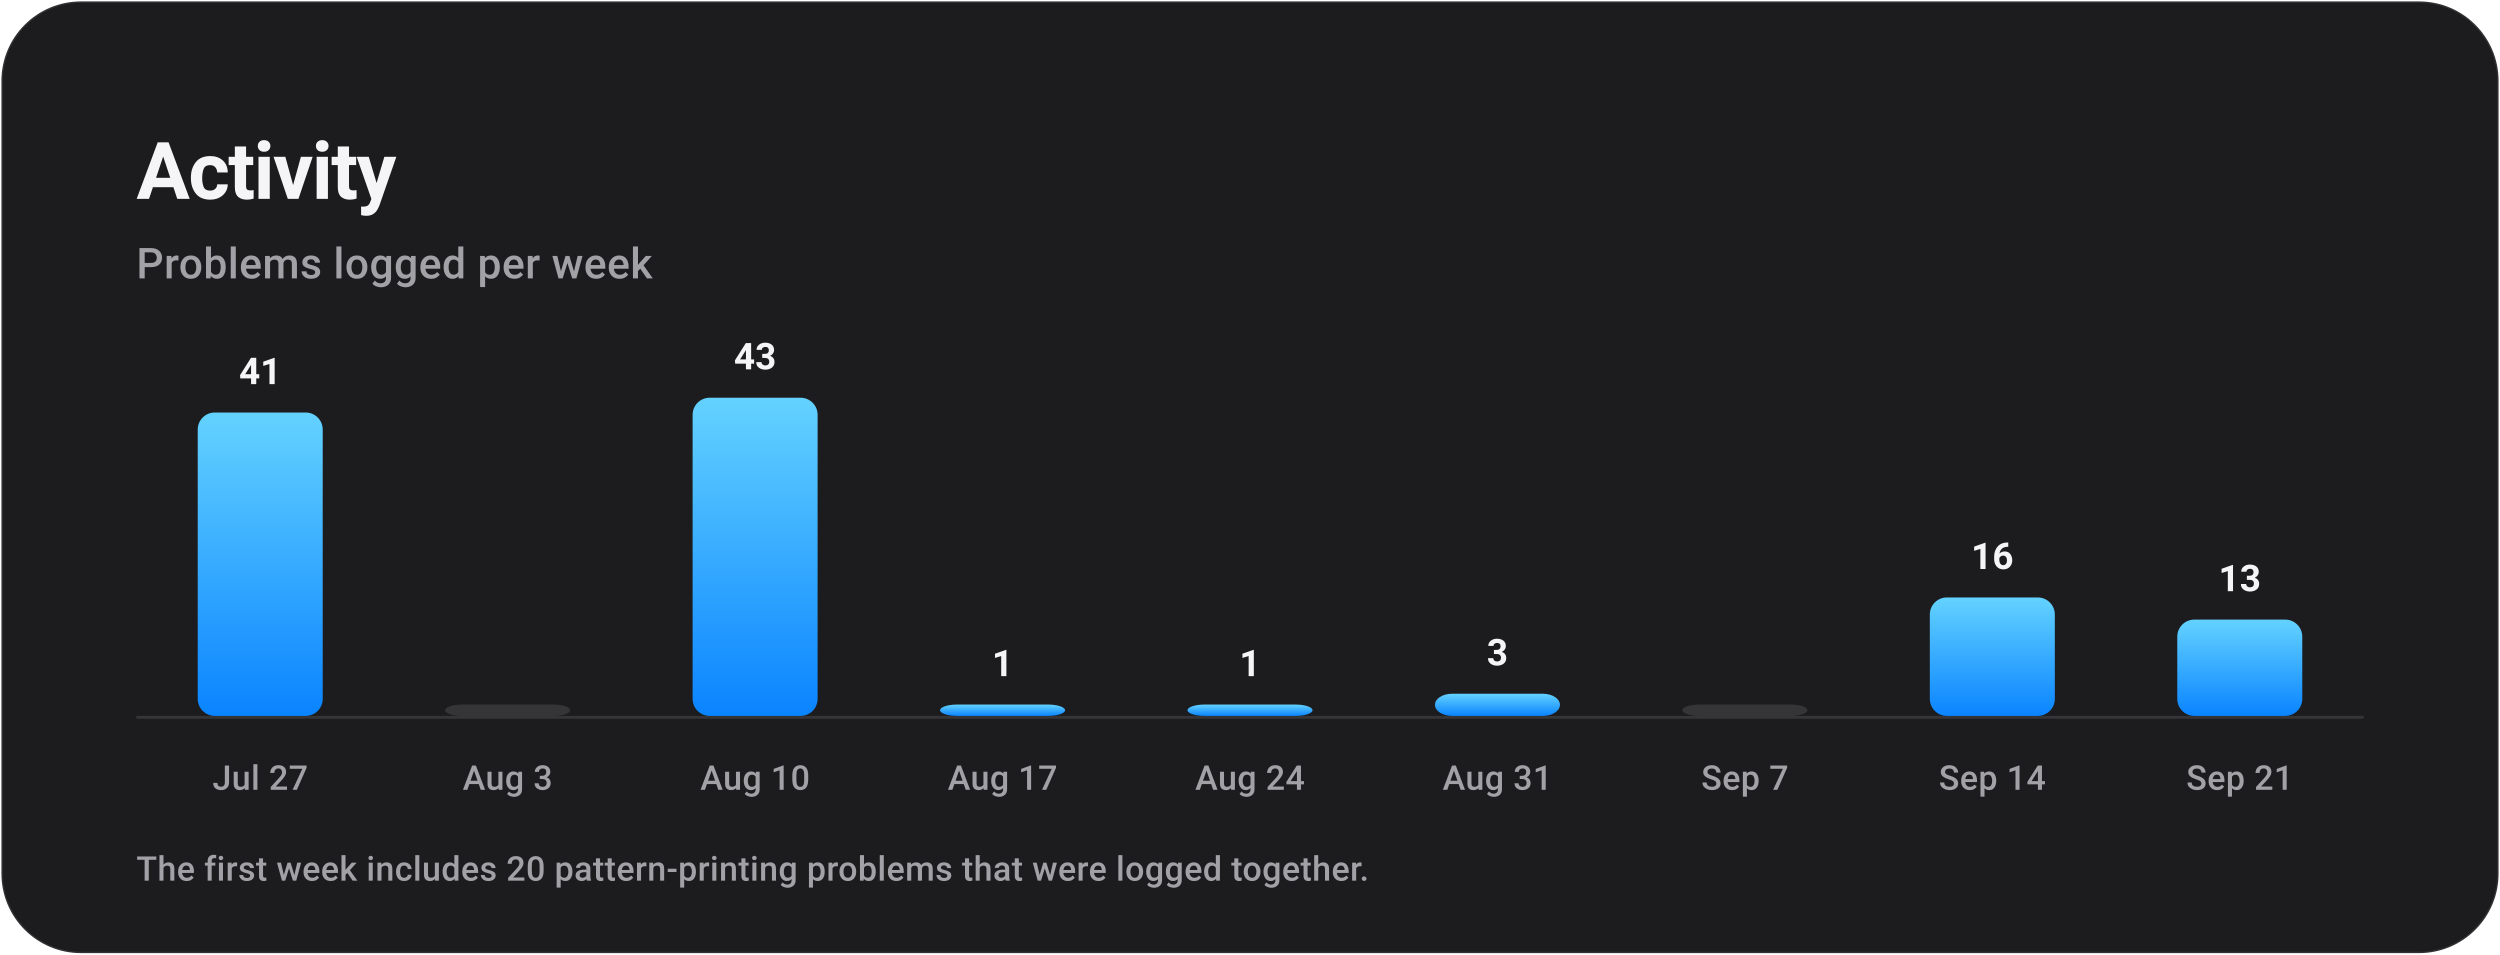
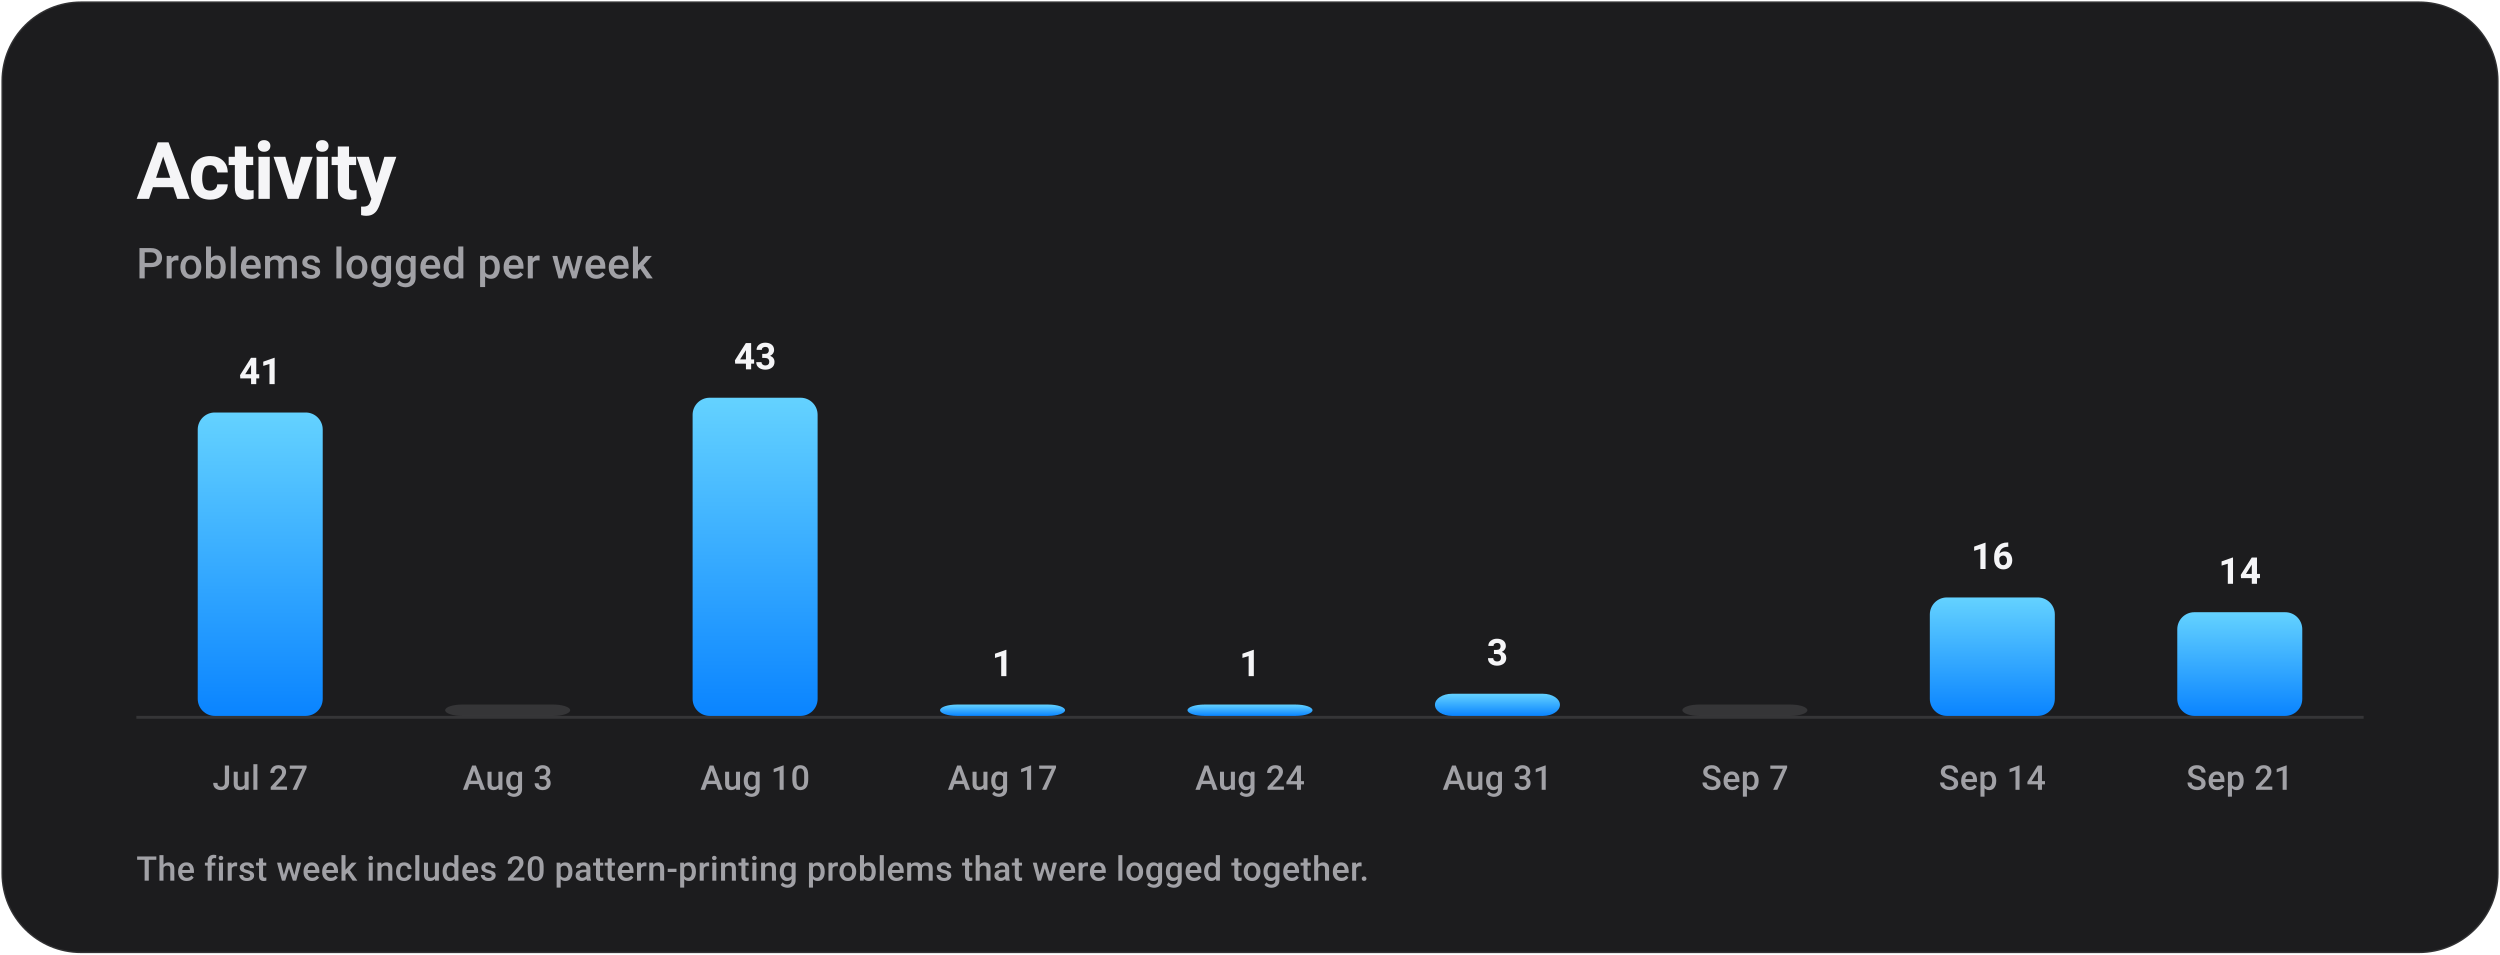
<svg xmlns="http://www.w3.org/2000/svg" width="880" height="336" viewBox="0 0 880 336" role="img" aria-labelledby="t d">
  <defs>
    <style>
text { font-family: -apple-system, BlinkMacSystemFont, "SF Pro Display", "SF Pro Text", "Segoe UI Variable Display", "Segoe UI", system-ui, Roboto, Helvetica, Arial, sans-serif; }
.num { font-variant-numeric: tabular-nums; }
@keyframes grow { from { transform: scaleX(0); } to { transform: scaleX(1); } }
@keyframes rise { from { transform: scaleY(0); } to { transform: scaleY(1); } }
@keyframes pop { from { opacity: 0; transform: scale(.92); } to { opacity: 1; transform: scale(1); } }
@keyframes fade { from { opacity: 0; transform: translateY(6px); } to { opacity: 1; transform: translateY(0); } }
.grow { transform-box: fill-box; transform-origin: 0% 50%; animation: grow .8s cubic-bezier(.22,1,.36,1) both; }
.rise { transform-box: fill-box; transform-origin: 50% 100%; animation: rise .8s cubic-bezier(.22,1,.36,1) both; }
.pop { transform-box: fill-box; transform-origin: 50% 50%; animation: pop .8s cubic-bezier(.22,1,.36,1) both; }
.fade { animation: fade .7s cubic-bezier(.22,1,.36,1) both; }
@media (prefers-reduced-motion: reduce) { .grow, .rise, .pop { transform-box: fill-box; transform-origin: 50% 50%; animation: pop .8s cubic-bezier(.22,1,.36,1) both; }
.fade { animation: none; } }
</style>
    <linearGradient id="acc" x1="0" y1="0" x2="1" y2="0">
      <stop offset="0" stop-color="#0A84FF" />
      <stop offset="1" stop-color="#64D2FF" />
    </linearGradient>
    <linearGradient id="accv" x1="0" y1="1" x2="0" y2="0">
      <stop offset="0" stop-color="#0A84FF" />
      <stop offset="1" stop-color="#64D2FF" />
    </linearGradient>
  </defs>
  <rect x="0.5" y="0.5" width="879" height="335" rx="28" fill="#1C1C1E" stroke="rgba(255,255,255,0.10)" />
  <text x="48" y="70" font-size="28" font-weight="700" fill="#F5F5F7" text-anchor="start" letter-spacing="-0.02em">Activity</text>
  <text x="48" y="98" font-size="15" font-weight="500" fill="#A1A1A6" text-anchor="start" letter-spacing="0.01em">Problems logged per week</text>
  <line x1="48" y1="252.5" x2="832" y2="252.5" stroke="rgba(255,255,255,0.11)" />
  <rect class="rise" style="animation-delay:0ms" x="69.6" y="145.2" width="44.0" height="106.8" rx="6" fill="url(#accv)" />
  <text x="91.6" y="135.2" font-size="13" font-weight="650" fill="#F5F5F7" text-anchor="middle" letter-spacing="0.0em" class="num">41</text>
  <text x="91.6" y="278" font-size="12" font-weight="500" fill="#A1A1A6" text-anchor="middle" letter-spacing="0.01em">Jul 27</text>
  <rect class="rise" style="animation-delay:50ms" x="156.7" y="248.0" width="44.0" height="4.0" rx="6" fill="rgba(255,255,255,0.11)" />
  <text x="178.7" y="278" font-size="12" font-weight="500" fill="#A1A1A6" text-anchor="middle" letter-spacing="0.01em">Aug 3</text>
  <rect class="rise" style="animation-delay:100ms" x="243.8" y="140.0" width="44.0" height="112.0" rx="6" fill="url(#accv)" />
  <text x="265.8" y="130.0" font-size="13" font-weight="650" fill="#F5F5F7" text-anchor="middle" letter-spacing="0.0em" class="num">43</text>
  <text x="265.8" y="278" font-size="12" font-weight="500" fill="#A1A1A6" text-anchor="middle" letter-spacing="0.01em">Aug 10</text>
  <rect class="rise" style="animation-delay:150ms" x="330.9" y="248.0" width="44.0" height="4.0" rx="6" fill="url(#accv)" />
  <text x="352.9" y="238.0" font-size="13" font-weight="650" fill="#F5F5F7" text-anchor="middle" letter-spacing="0.0em" class="num">1</text>
  <text x="352.9" y="278" font-size="12" font-weight="500" fill="#A1A1A6" text-anchor="middle" letter-spacing="0.01em">Aug 17</text>
  <rect class="rise" style="animation-delay:200ms" x="418.0" y="248.0" width="44.0" height="4.0" rx="6" fill="url(#accv)" />
  <text x="440.0" y="238.0" font-size="13" font-weight="650" fill="#F5F5F7" text-anchor="middle" letter-spacing="0.0em" class="num">1</text>
  <text x="440.0" y="278" font-size="12" font-weight="500" fill="#A1A1A6" text-anchor="middle" letter-spacing="0.01em">Aug 24</text>
  <rect class="rise" style="animation-delay:250ms" x="505.1" y="244.2" width="44.0" height="7.8" rx="6" fill="url(#accv)" />
  <text x="527.1" y="234.2" font-size="13" font-weight="650" fill="#F5F5F7" text-anchor="middle" letter-spacing="0.0em" class="num">3</text>
  <text x="527.1" y="278" font-size="12" font-weight="500" fill="#A1A1A6" text-anchor="middle" letter-spacing="0.01em">Aug 31</text>
  <rect class="rise" style="animation-delay:300ms" x="592.2" y="248.0" width="44.0" height="4.0" rx="6" fill="rgba(255,255,255,0.11)" />
  <text x="614.2" y="278" font-size="12" font-weight="500" fill="#A1A1A6" text-anchor="middle" letter-spacing="0.01em">Sep 7</text>
  <rect class="rise" style="animation-delay:350ms" x="679.3" y="210.3" width="44.0" height="41.7" rx="6" fill="url(#accv)" />
  <text x="701.3" y="200.3" font-size="13" font-weight="650" fill="#F5F5F7" text-anchor="middle" letter-spacing="0.0em" class="num">16</text>
  <text x="701.3" y="278" font-size="12" font-weight="500" fill="#A1A1A6" text-anchor="middle" letter-spacing="0.01em">Sep 14</text>
-   <rect class="rise" style="animation-delay:400ms" x="766.4" y="218.1" width="44.0" height="33.9" rx="6" fill="url(#accv)" />
-   <text x="788.4" y="208.1" font-size="13" font-weight="650" fill="#F5F5F7" text-anchor="middle" letter-spacing="0.0em" class="num">13</text>
+   <rect class="rise" style="animation-delay:400ms" x="766.4" y="215.5" width="44.0" height="36.5" rx="6" fill="url(#accv)" />
+   <text x="788.4" y="205.5" font-size="13" font-weight="650" fill="#F5F5F7" text-anchor="middle" letter-spacing="0.0em" class="num">14</text>
  <text x="788.4" y="278" font-size="12" font-weight="500" fill="#A1A1A6" text-anchor="middle" letter-spacing="0.01em">Sep 21</text>
  <text x="48" y="310" font-size="12" font-weight="500" fill="#A1A1A6" text-anchor="start" letter-spacing="0.01em">The first week includes 20 pattern-printing problems that were logged together.</text>
</svg>
